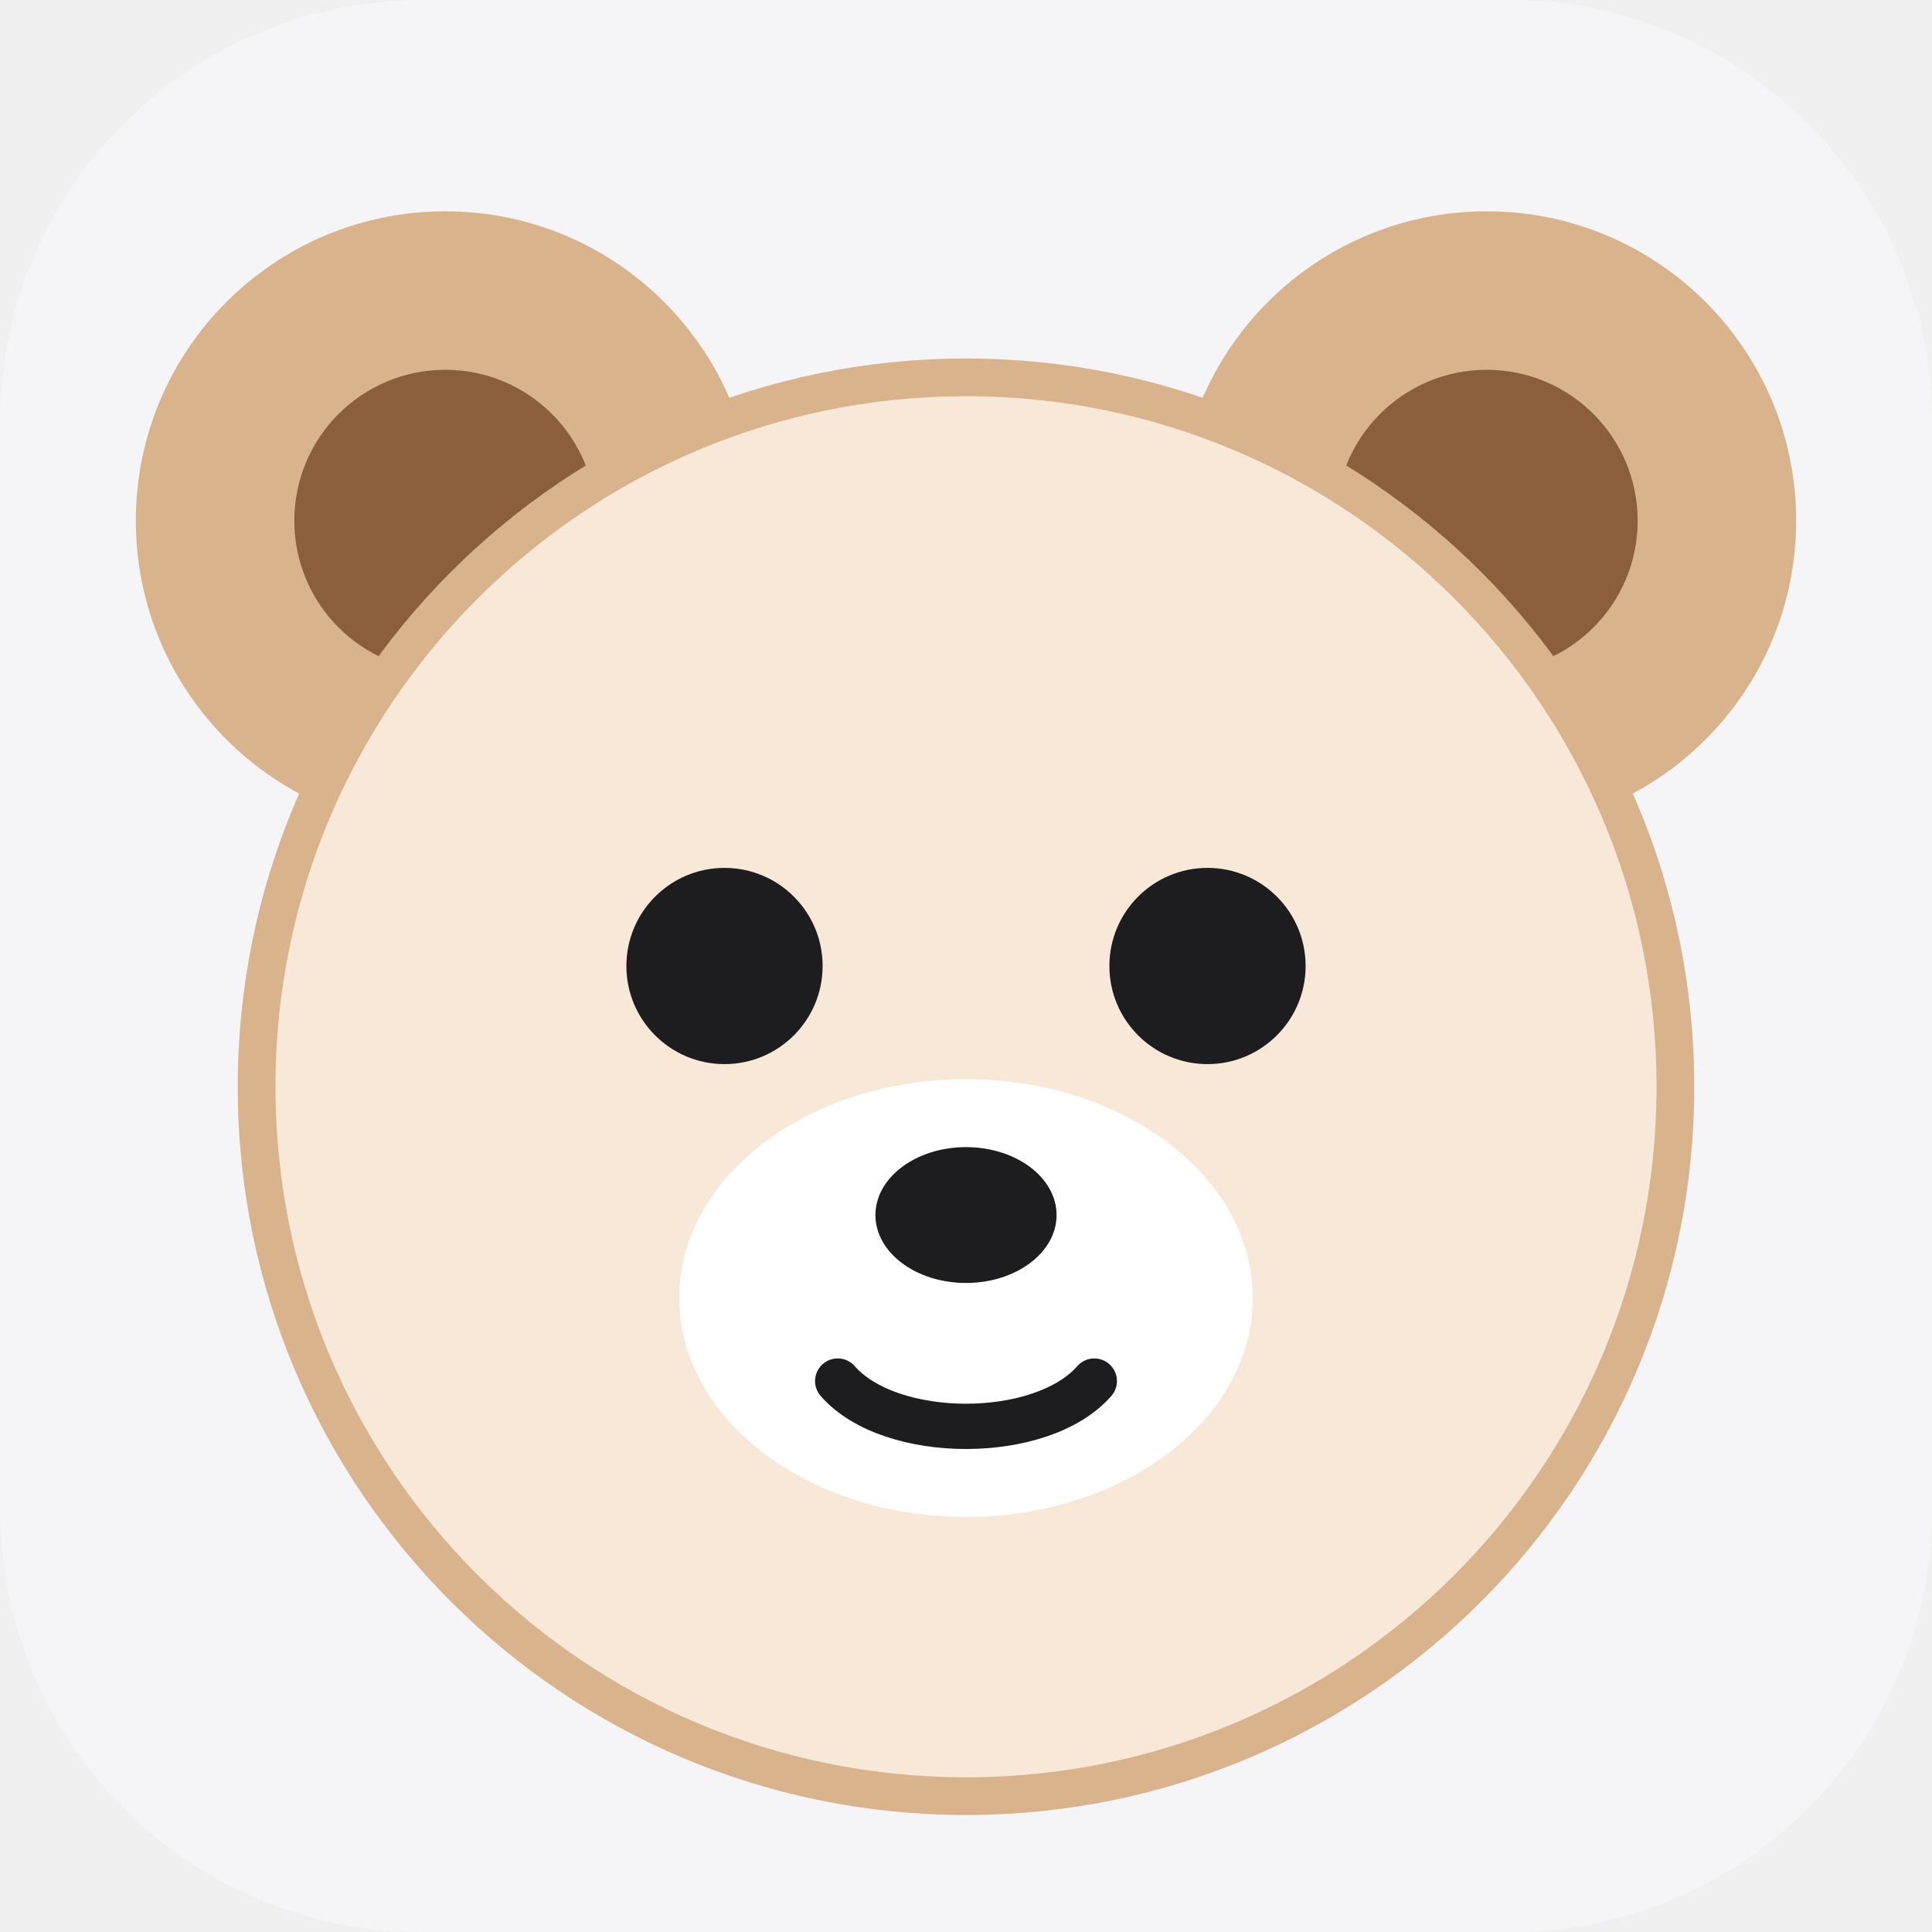
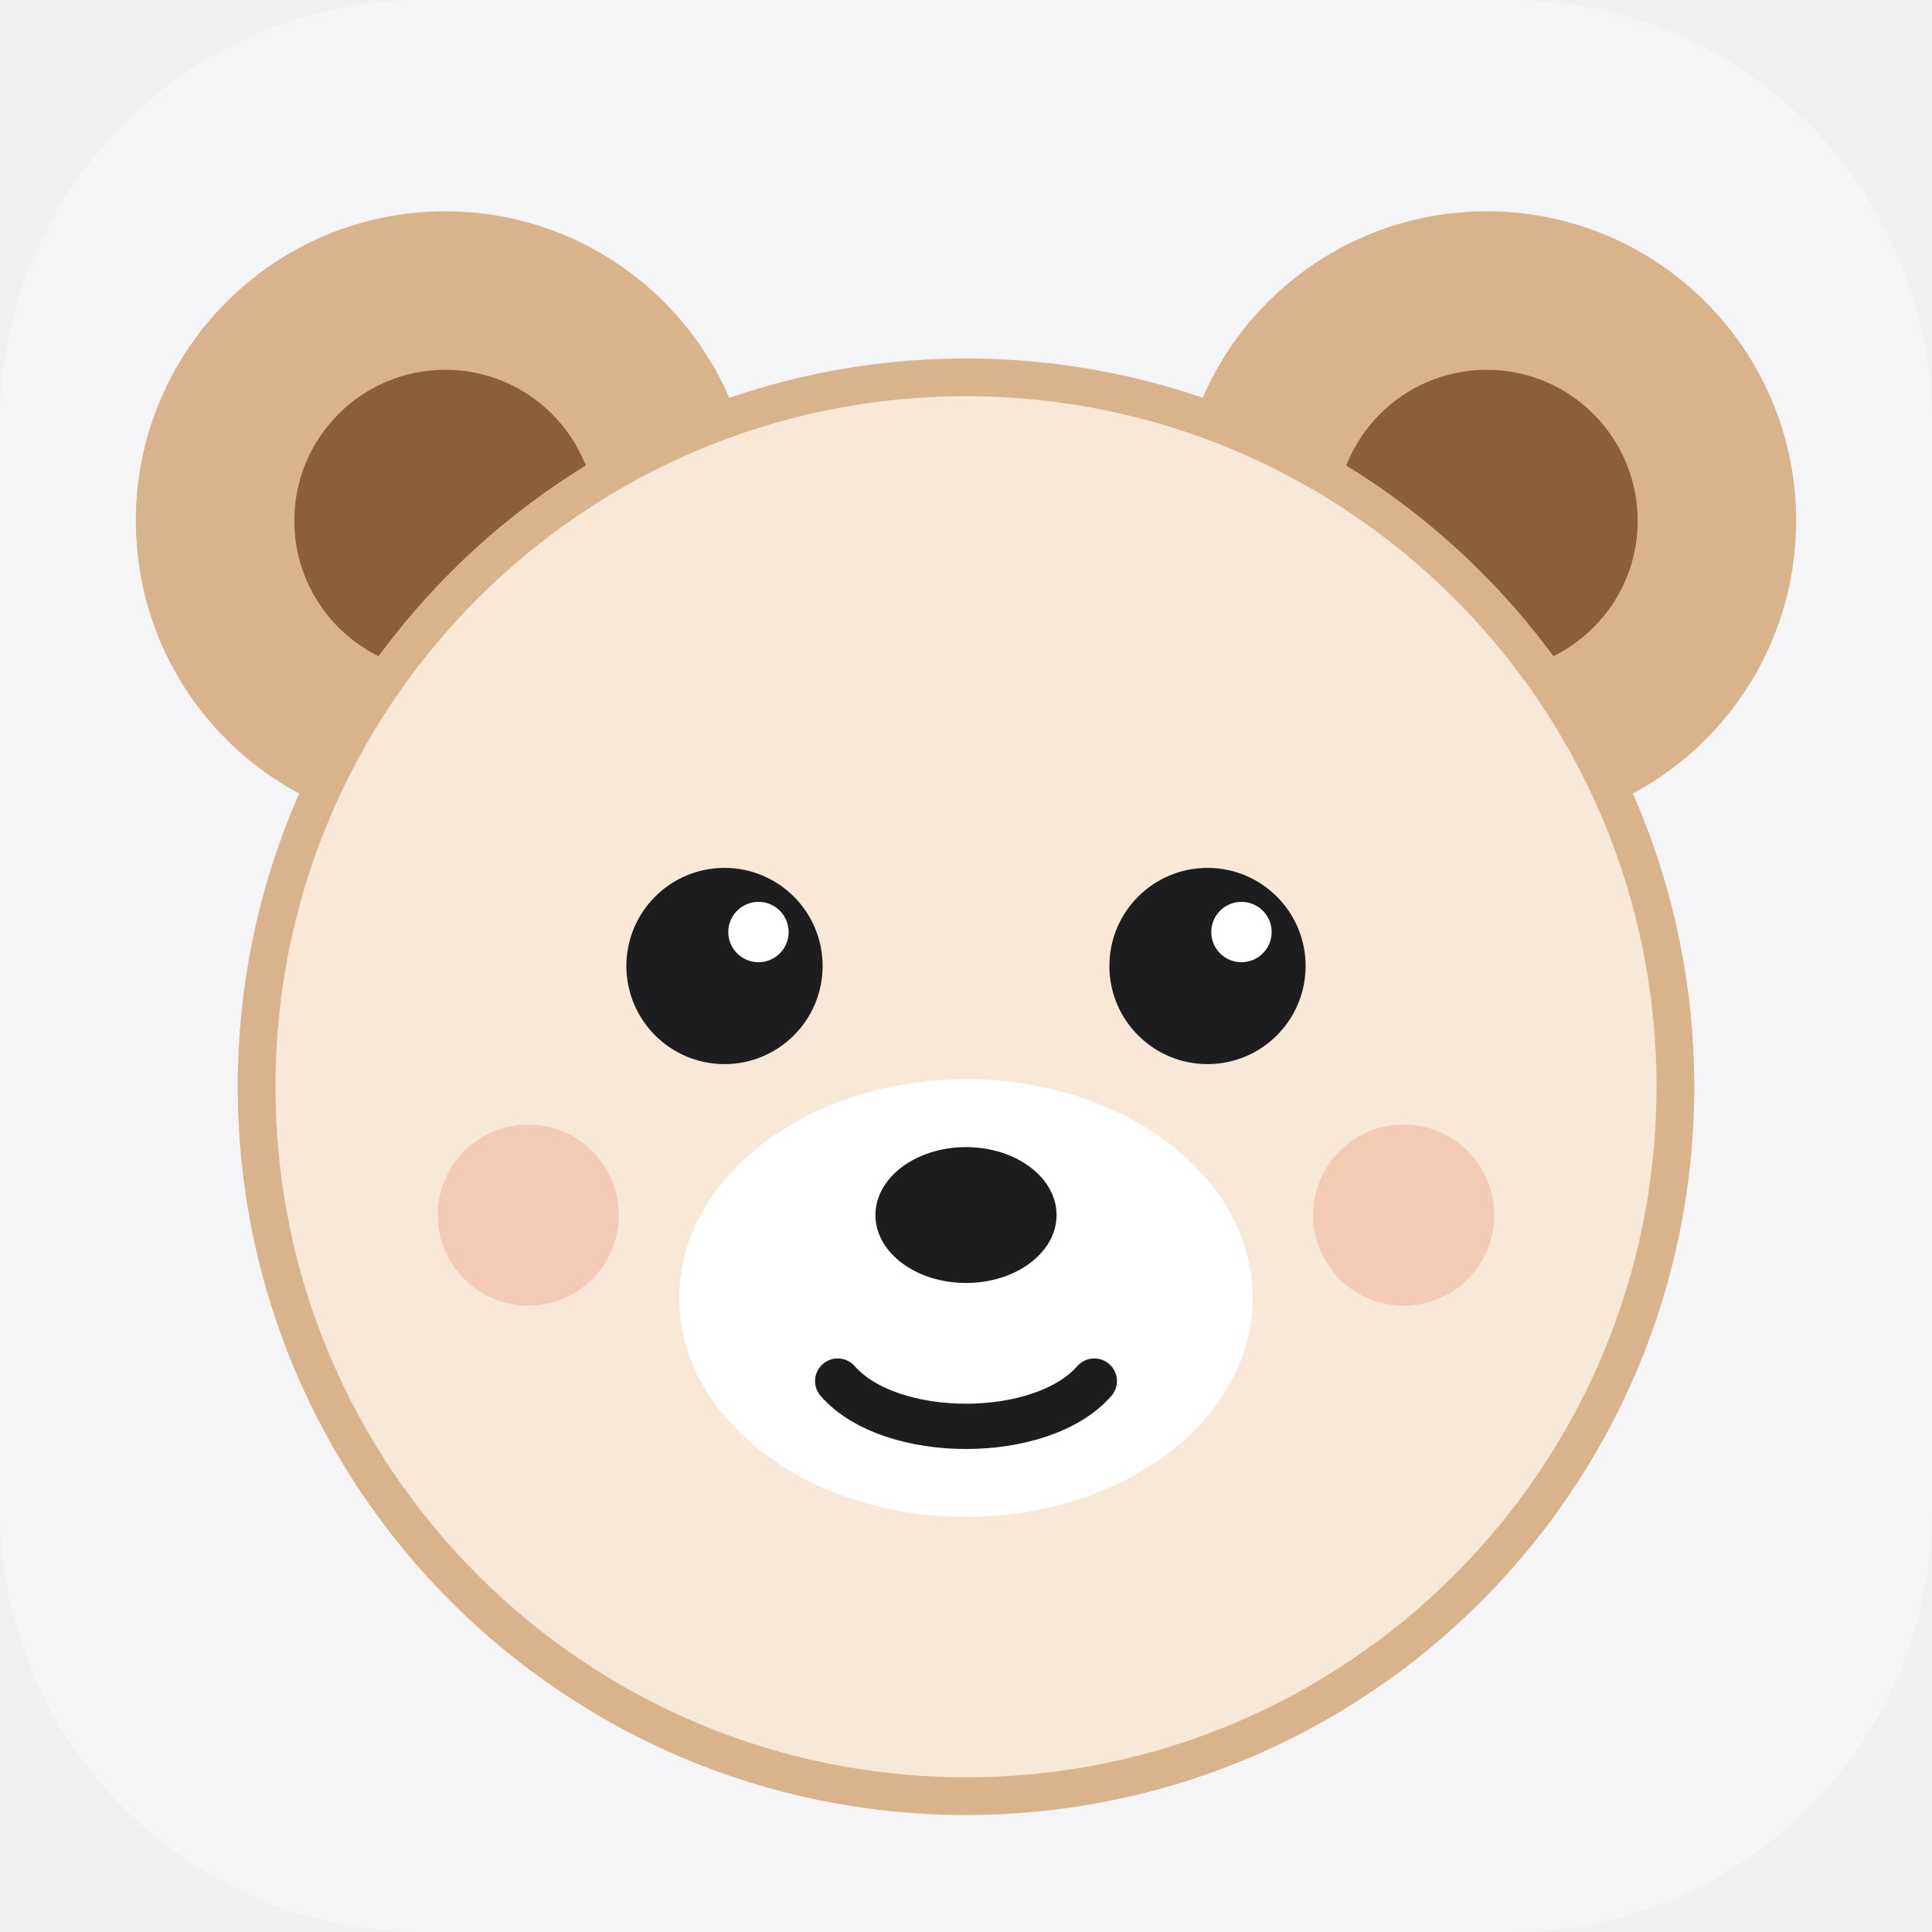
<svg xmlns="http://www.w3.org/2000/svg" width="512" height="512" viewBox="0 0 512 512" fill="none">
  <rect width="512" height="512" rx="112" fill="#F5F5F7" />
  <circle cx="118" cy="138" r="82" fill="#D9B38C" />
  <circle cx="394" cy="138" r="82" fill="#D9B38C" />
  <circle cx="118" cy="138" r="40" fill="#8B5E3C" />
  <circle cx="394" cy="138" r="40" fill="#8B5E3C" />
  <circle cx="256" cy="288" r="188" fill="#F7E8D8" stroke="#D9B38C" stroke-width="10" />
  <circle cx="192" cy="256" r="26" fill="#1D1D1F" />
  <circle cx="320" cy="256" r="26" fill="#1D1D1F" />
+   <circle cx="201" cy="247" r="8" fill="#FFFFFF" />
+   <circle cx="329" cy="247" r="8" fill="#FFFFFF" />
+   <circle cx="140" cy="322" r="24" fill="#F2B49B" fill-opacity=".55" />
+   <circle cx="372" cy="322" r="24" fill="#F2B49B" fill-opacity=".55" />
  <ellipse cx="256" cy="344" rx="76" ry="58" fill="#FFFFFF" />
  <ellipse cx="256" cy="322" rx="24" ry="18" fill="#1D1D1F" />
  <path d="M222 366c14 16 54 16 68 0" stroke="#1D1D1F" stroke-width="12" stroke-linecap="round" />
</svg>
